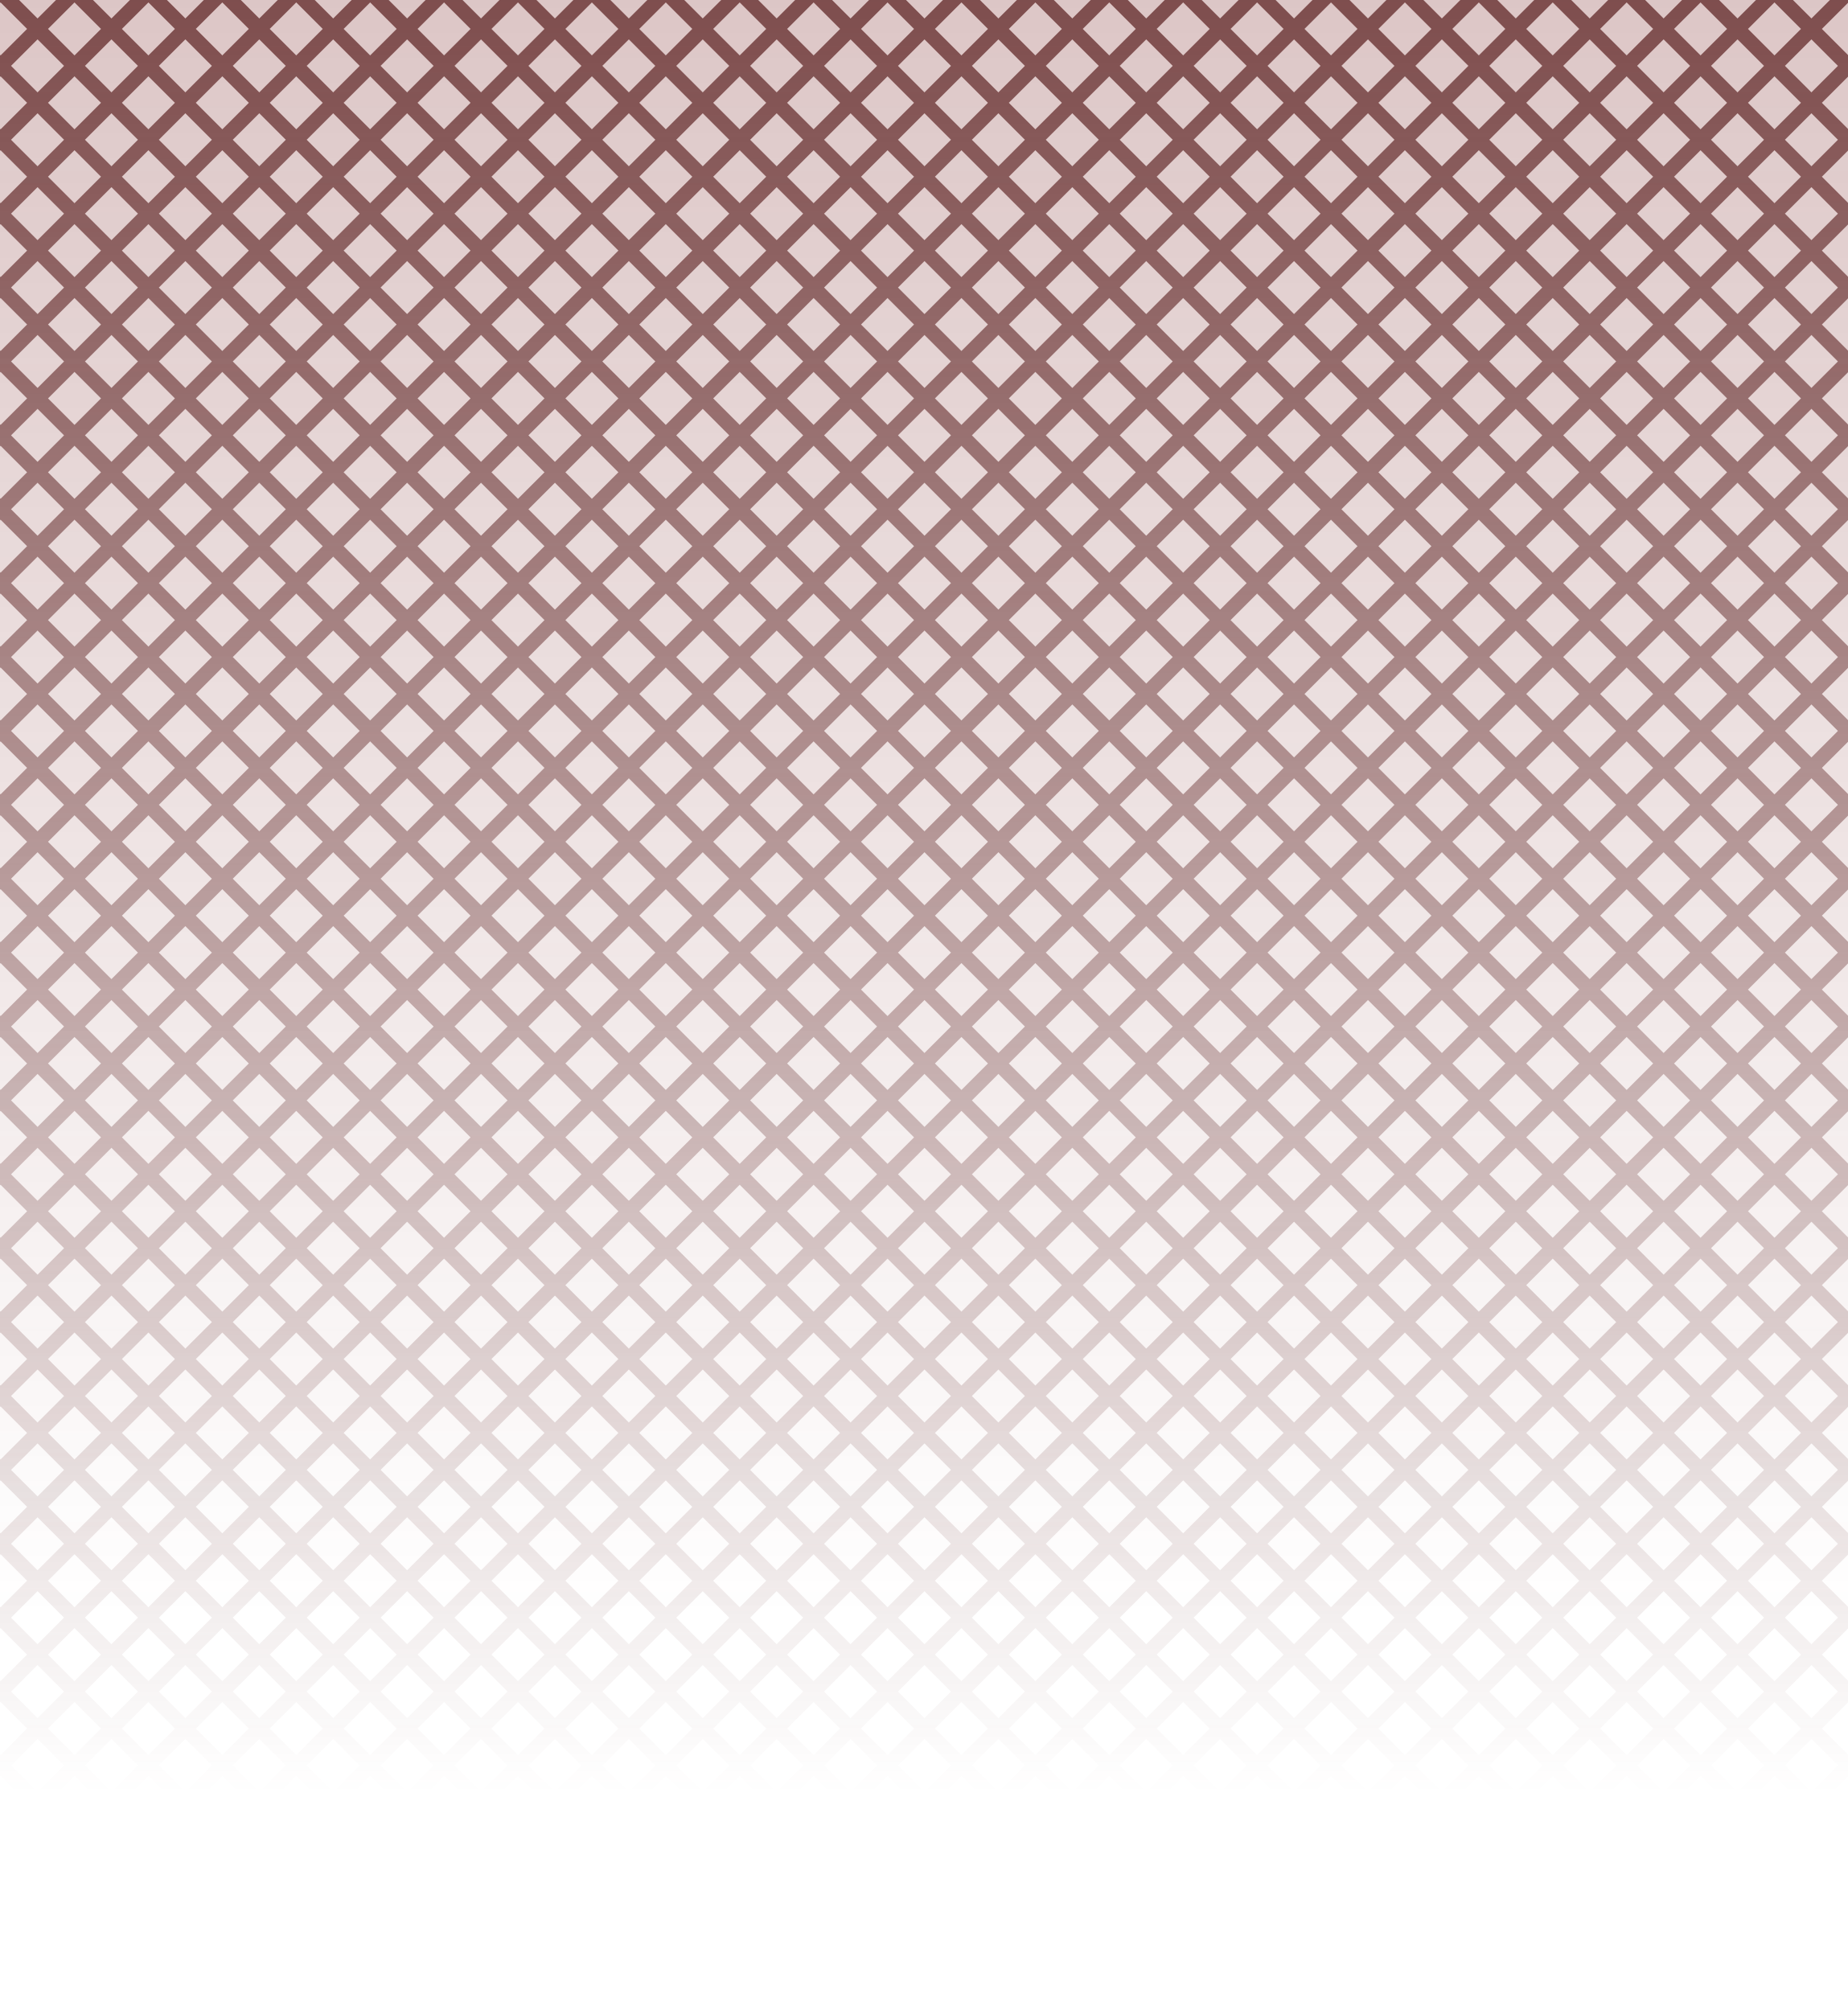
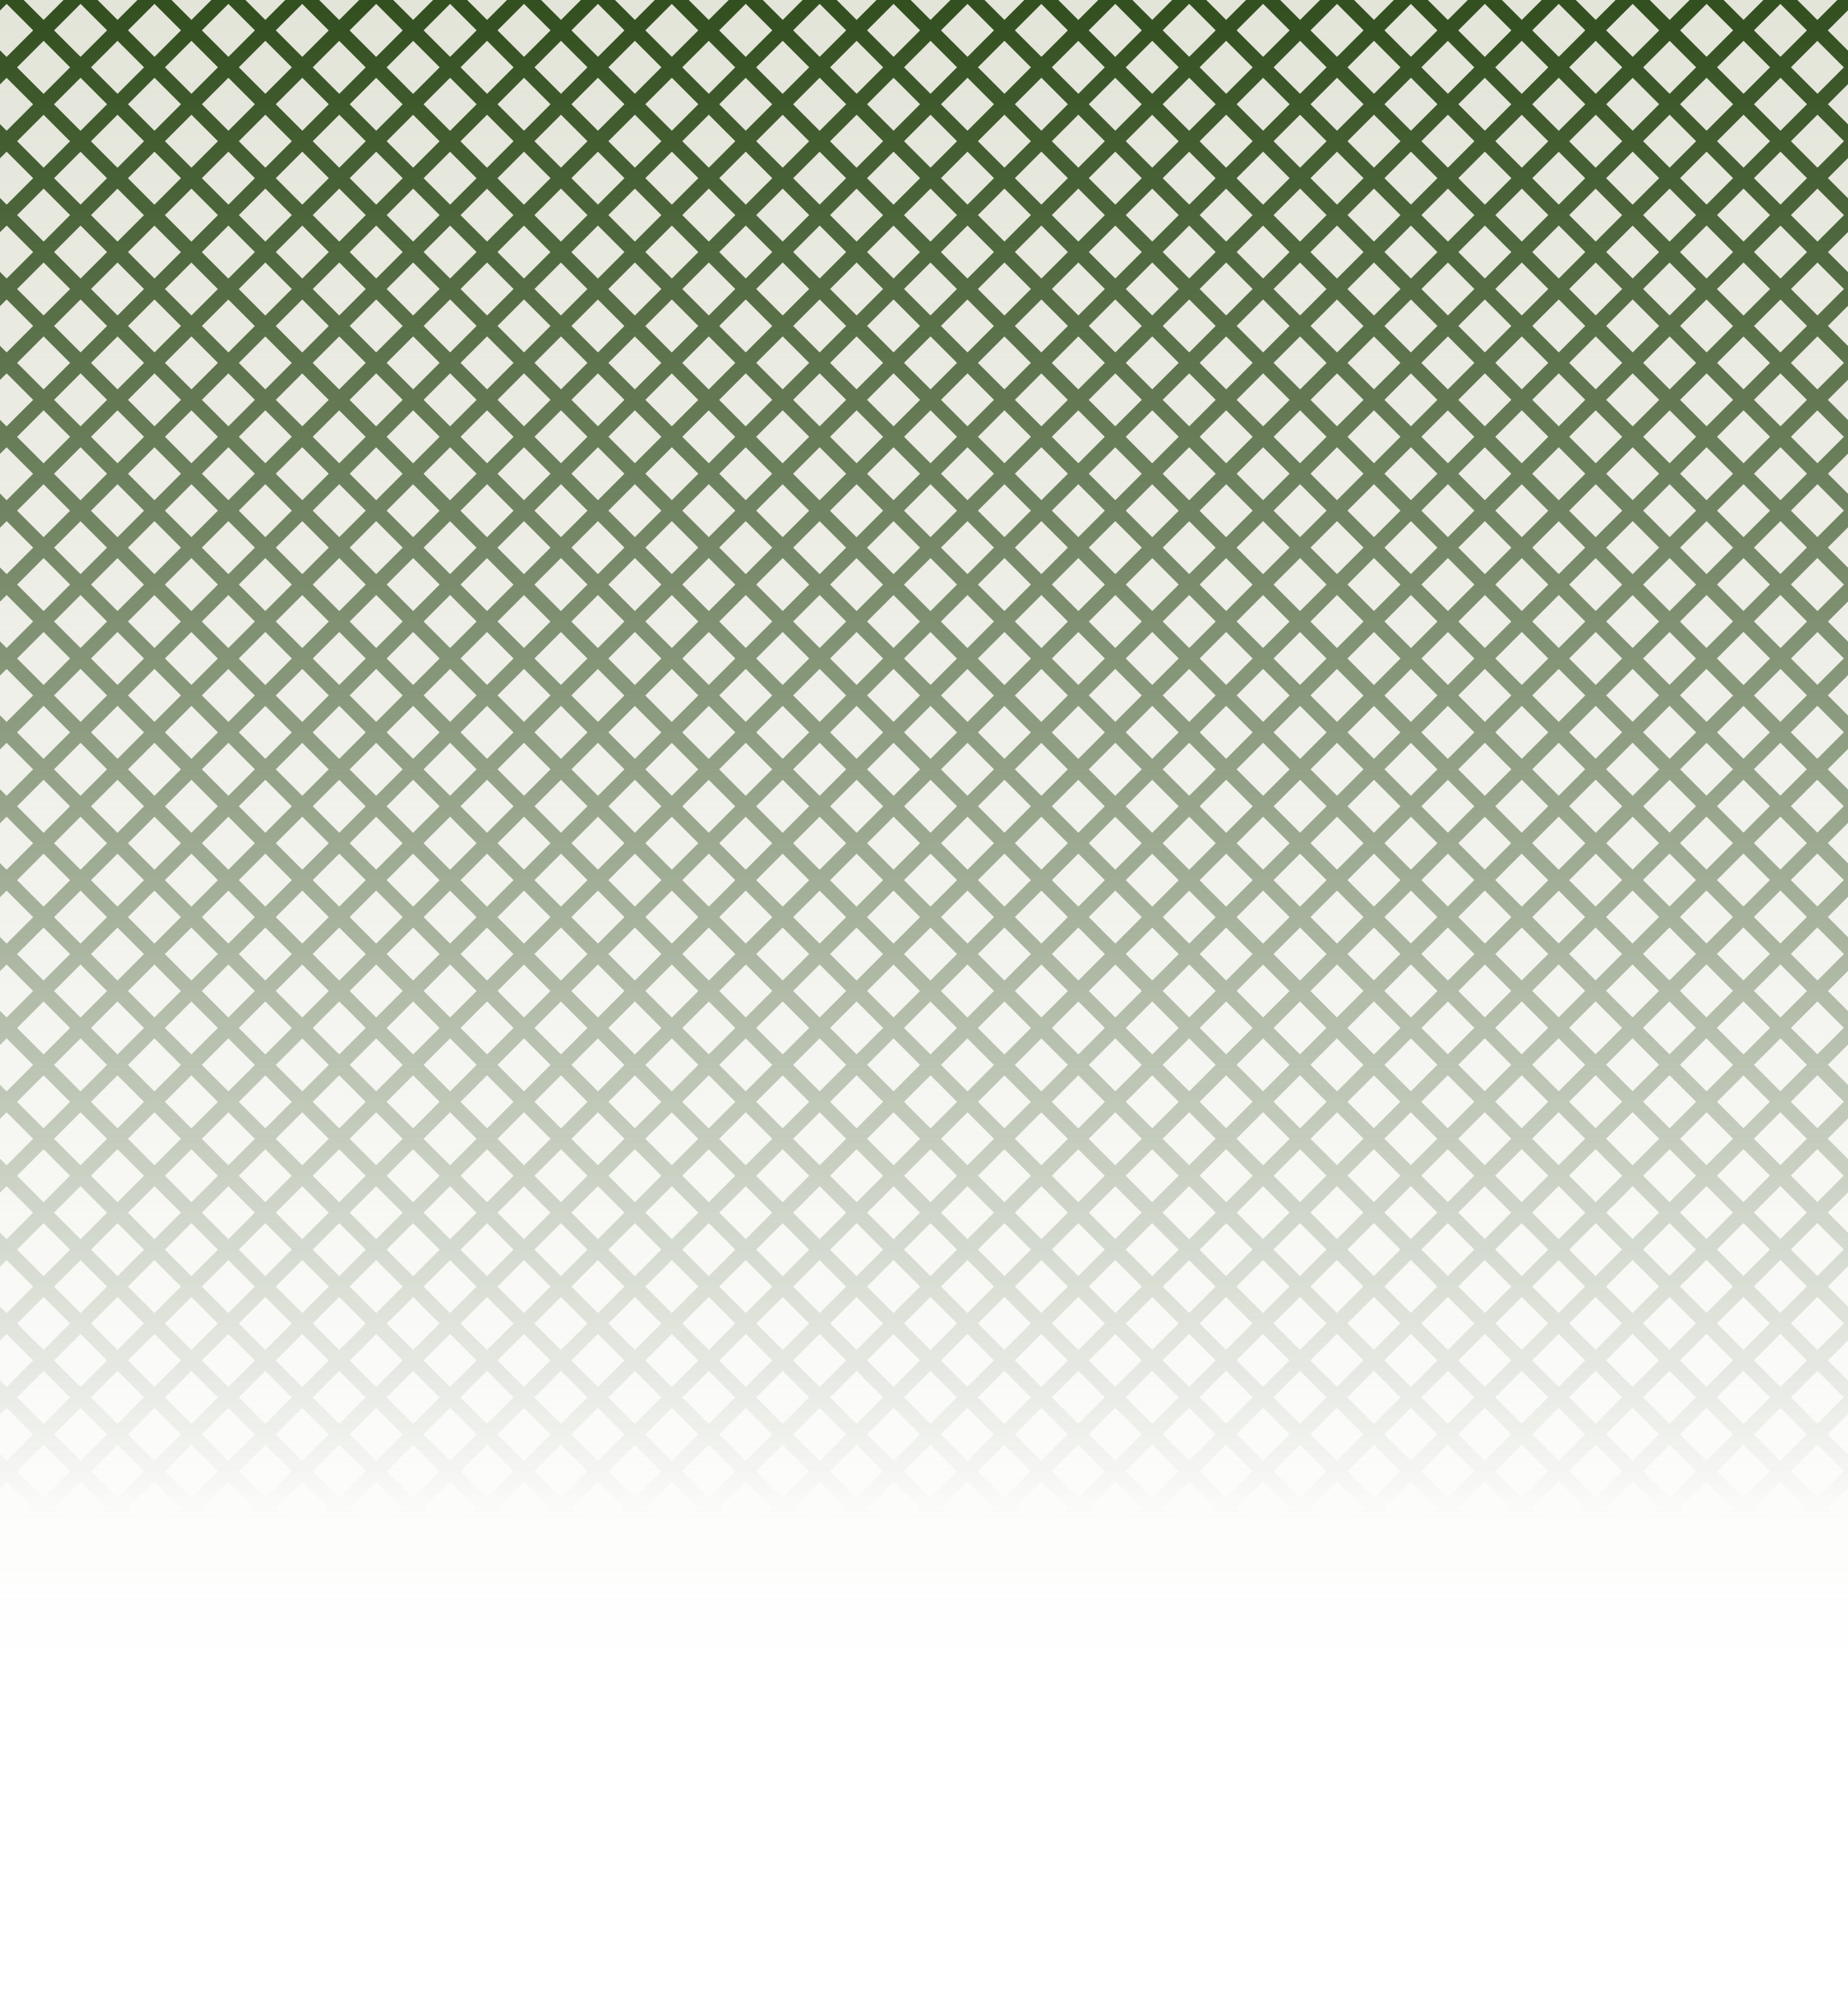
- <svg xmlns="http://www.w3.org/2000/svg" xmlns:xlink="http://www.w3.org/1999/xlink" width="125" height="136" viewBox="0 0 125 136" id="svg8387" version="1.1">
-   <defs id="defs8389">
-     <linearGradient id="linearGradient4148">
-       <stop style="stop-color:#782121;stop-opacity:0.491" offset="0" id="stop4150" />
-       <stop style="stop-color:#782121;stop-opacity:0" offset="1" id="stop4152" />
+ <svg xmlns="http://www.w3.org/2000/svg" width="133.33" height="145.07" version="1.1" viewBox="0 0 125 136" id="svg4521">
+   <defs id="defs4511">
+     <linearGradient id="b" x1="59.645" x2="59.645" y1="911.525" y2="1019.258" gradientUnits="userSpaceOnUse" gradientTransform="translate(0.4042,0.05008035)">
+       <stop stop-color="#2a4817" offset="0" id="stop4501" />
+       <stop stop-color="#2a4817" stop-opacity="0" offset="1" id="stop4503" />
    </linearGradient>
-     <linearGradient id="linearGradient4147">
-       <stop style="stop-color:#683131;stop-opacity:1" offset="0" id="stop4149" />
-       <stop style="stop-color:#683131;stop-opacity:0" offset="1" id="stop4151" />
+     <linearGradient id="a" x1="67.653" x2="67.653" y1="912.331" y2="1029.934" gradientUnits="userSpaceOnUse">
+       <stop stop-color="#e3e4d8" stop-opacity=".5" offset="0" id="stop4506" style="stop-color:#e3e4d8;stop-opacity:1" />
+       <stop stop-color="#e3e4d8" stop-opacity="0" offset="1" id="stop4508" />
    </linearGradient>
-     <linearGradient xlink:href="#linearGradient4147" id="linearGradient4153" x1="59.645" y1="887.315" x2="59.645" y2="1037.673" gradientUnits="userSpaceOnUse" />
-     <linearGradient xlink:href="#linearGradient4148" id="linearGradient4154" x1="66.5" y1="814.362" x2="66.5" y2="1025.862" gradientUnits="userSpaceOnUse" />
  </defs>
-   <g id="layer1" transform="translate(0,-916.3622)">
-     <rect style="opacity:1;fill:url(#linearGradient4154);fill-opacity:1;stroke:none;stroke-width:0.496;stroke-linecap:round;stroke-linejoin:round;stroke-miterlimit:4;stroke-dasharray:none;stroke-opacity:1" id="rect4138" width="135" height="146" x="-5" y="911.362" />
-     <path id="path9022" style="fill:none;fill-opacity:1;stroke:url(#linearGradient4153);stroke-width:1;stroke-miterlimit:4;stroke-dasharray:none;stroke-opacity:1" d="m 128.492,1057.362 1.595,-1.595 m -11.594,1.595 11.594,-11.594 m -16.595,11.595 16.597,-16.597 m -21.596,16.596 21.596,-21.596 m -26.596,21.596 26.595,-26.595 m -36.594,26.595 36.594,-36.594 m -41.594,36.594 41.594,-41.594 m -46.595,41.595 46.596,-46.596 m -51.596,46.596 51.596,-51.596 M 68.493,1057.362 130.087,995.768 M 63.493,1057.362 130.087,990.768 m -71.593,66.593 71.593,-71.593 m -76.593,71.593 76.593,-76.593 M 43.493,1057.363 130.087,970.768 M 38.493,1057.362 130.087,965.768 M 33.493,1057.362 130.087,960.769 M 28.494,1057.362 130.086,955.769 M 18.493,1057.363 130.088,945.768 M 13.493,1057.363 130.088,940.768 M 8.493,1057.362 130.087,935.768 M 3.494,1057.362 130.087,930.769 M -5.001,1055.857 130.086,920.77 M -5.001,1050.857 130.086,915.77 M -4.999,1045.855 129.587,911.269 M -4.999,1040.856 124.588,911.269 M -5,1030.857 114.589,911.268 M -5,1025.857 109.589,911.268 M -5.001,1020.858 104.588,911.269 M -5,1015.857 99.589,911.268 M -5,1005.857 89.589,911.268 M -5,1000.857 84.589,911.268 M -5,995.857 79.589,911.268 M -5,990.858 74.59,911.268 M -4.999,980.857 64.589,911.269 M -4.999,975.857 59.589,911.269 M -5,970.857 54.589,911.268 M -5,965.858 49.59,911.268 M -5.001,955.859 39.591,911.267 M -5.001,950.86 34.589,911.269 M -4.999,945.858 29.589,911.269 M -5,940.858 24.59,911.268 M -5,930.859 14.591,911.268 M -5,925.859 9.591,911.268 m -14.591,9.591 9.59,-9.59 m -9.588,4.589 4.589,-4.589 m 125.896,-3.9e-4 4.601,4.601 m -9.6,-4.6 9.6,9.6 m -19.6,-9.6 19.599,19.599 m -24.599,-19.599 24.601,24.601 m -29.602,-24.602 29.601,29.601 m -34.601,-29.601 34.6,34.6 m -44.6,-34.6 44.599,44.599 m -49.599,-44.599 49.598,49.598 m -54.598,-49.599 54.6,54.6 m -59.602,-54.602 59.601,59.601 m -69.6,-59.6 69.599,69.6 m -74.599,-69.599 74.599,74.599 m -79.598,-74.599 79.598,79.598 M 45.489,911.269 130.086,995.866 M 35.487,911.268 130.087,1005.868 M 30.488,911.268 130.087,1010.867 M 25.488,911.268 130.087,1015.867 M 20.489,911.268 130.087,1020.866 M 10.489,911.269 130.088,1030.868 M 5.49,911.269 130.088,1035.867 M 0.488,911.268 130.087,1040.867 M -4.511,911.268 130.087,1045.866 M -5.001,920.779 130.086,1055.866 M -5.001,925.778 126.584,1057.363 M -4.999,930.779 121.583,1057.362 M -4.999,935.779 116.583,1057.362 M -5,945.779 106.583,1057.362 M -5,950.778 101.584,1057.362 M -5.001,955.778 96.584,1057.363 M -5.001,960.778 91.584,1057.363 M -5,970.779 81.583,1057.362 M -5,975.778 76.584,1057.362 M -5,980.778 71.584,1057.362 M -5,985.777 66.585,1057.363 m -71.584,-61.585 61.583,61.583 m -61.583,-56.583 56.583,56.583 m -56.584,-51.584 51.584,51.584 m -51.584,-46.584 46.585,46.585 m -46.585,-36.586 36.586,36.586 m -36.586,-31.587 31.587,31.587 m -31.586,-26.586 26.584,26.584 m -26.584,-21.584 21.584,21.584 m -21.585,-11.585 11.586,11.586 m -11.586,-6.586 6.586,6.586 m -6.587,-1.587 1.587,1.587 m 126.906,-10e-4 6.594,-6.594 m -31.594,6.595 31.595,-31.595 m -56.595,31.595 56.595,-56.595 m -81.595,56.596 81.595,-81.596 M 23.494,1057.362 130.087,950.769 M -1.506,1057.362 130.087,925.769 M -5,1035.856 119.588,911.268 M -4.999,1010.856 94.588,911.269 M -5.001,985.859 69.589,911.269 M -5,960.858 44.59,911.268 M -5,935.858 19.59,911.268 m 95.897,4.9e-4 14.599,14.599 m -39.599,-14.6 39.6,39.6 m -64.6,-39.6 64.6,64.6 M 40.489,911.269 130.088,1000.868 M 15.489,911.269 130.086,1025.866 M -5,915.779 130.087,1050.866 M -5,940.779 111.583,1057.362 M -5,965.779 86.583,1057.362 M -5.001,990.777 61.585,1057.363 m -66.585,-41.586 41.585,41.585 m -41.585,-16.585 16.585,16.585" />
+   <g transform="translate(0 -916.36)" id="g4519">
+     <rect x="-5" y="911.36" width="135" height="146" fill="url(#a)" id="rect4515" style="fill:url(#a)" />
+     <path d="m 128.894,1057.45 1.595,-1.595 m -11.594,1.595 11.594,-11.594 m -16.595,11.596 16.597,-16.597 m -21.596,16.596 21.596,-21.596 m -26.596,21.596 26.595,-26.595 m -36.594,26.595 36.594,-36.594 m -41.594,36.594 41.594,-41.594 m -46.595,41.595 46.596,-46.596 m -51.596,46.596 51.596,-51.596 m -61.595,51.595 61.594,-61.594 M 63.896,1057.451 130.49,990.857 M 58.897,1057.45 130.49,985.857 M 53.897,1057.45 130.49,980.857 M 43.896,1057.451 130.491,970.856 M 38.897,1057.45 130.491,965.856 M 33.897,1057.45 130.49,960.857 M 28.9,1057.45 130.49,955.86 M 18.9,1057.45 130.5,945.85 M 13.91,1057.45 130.5,940.86 M 8.91,1057.45 130.5,935.86 M 3.91,1057.45 130.5,930.86 M -4.59,1055.95 130.5,920.86 M -4.59,1050.95 130.5,915.86 M -4.59,1045.95 130,911.36 M -4.59,1040.95 125,911.36 M -4.59,1030.95 115,911.36 M -4.59,1025.95 110,911.36 M -4.59,1020.95 105,911.36 M -4.59,1015.95 100,911.36 M -4.59,1005.949 89.998,911.361 M -4.59,1000.95 84.999,911.361 m -89.589,84.589 84.59,-84.59 m -84.59,79.59 79.59,-79.59 m -79.589,69.589 69.588,-69.588 m -69.588,64.588 64.588,-64.588 m -64.589,59.589 59.589,-59.589 m -59.589,54.59 54.59,-54.59 m -54.59,44.591 44.591,-44.591 m -44.592,39.592 39.591,-39.591 m -39.589,34.589 34.589,-34.589 m -34.589,29.589 29.589,-29.589 m -29.59,19.59 19.591,-19.591 m -19.591,14.591 14.591,-14.591 m -14.591,9.591 9.59,-9.59 m -9.588,4.589 4.589,-4.589 m 125.9,-3.9e-4 4.601,4.601 m -9.6,-4.6 9.6,9.6 m -19.6,-9.6 19.599,19.599 m -24.599,-19.599 24.601,24.601 m -29.602,-24.602 29.601,29.601 m -34.601,-29.601 34.6,34.6 m -44.6,-34.6 44.599,44.599 m -49.599,-44.599 49.598,49.598 m -54.598,-49.598 54.6,54.6 m -59.602,-54.602 59.601,59.601 m -69.6,-59.6 69.599,69.6 m -74.599,-69.599 74.599,74.599 m -79.598,-74.599 79.598,79.598 m -84.598,-79.598 84.597,84.597 m -94.599,-84.599 94.6,94.6 m -99.6,-94.6 99.599,99.599 m -104.6,-99.599 104.6,104.6 m -109.6,-104.6 109.6,109.6 m -119.6,-109.6 119.6,119.6 m -124.6,-119.6 124.6,124.6 m -129.6,-124.6 129.6,129.6 m -134.6,-129.6 134.6,134.6 m -135.09,-125.09 135.09,135.09 m -135.09,-130.09 131.58,131.58 m -131.58,-126.58 126.58,126.58 m -126.58,-121.58 121.58,121.58 m -121.58,-111.58 111.58,111.58 m -111.58,-106.58 106.58,106.58 m -106.58,-101.58 101.58,101.59 m -101.58,-96.585 96.585,96.585 m -96.584,-86.584 86.583,86.583 m -86.583,-81.584 81.584,81.584 m -81.584,-76.584 76.584,76.584 m -76.585,-71.585 71.585,71.585 m -71.584,-61.585 61.583,61.583 m -61.583,-56.583 56.583,56.583 m -56.584,-51.584 51.584,51.584 m -51.584,-46.584 46.585,46.585 m -46.585,-36.586 36.586,36.586 m -36.586,-31.586 31.587,31.587 m -31.586,-26.586 26.584,26.584 m -26.584,-21.584 21.584,21.584 m -21.585,-11.585 11.586,11.586 m -11.586,-6.586 6.586,6.586 m -6.587,-1.587 1.587,1.587 m 126.91,-10e-4 6.594,-6.594 m -31.594,6.595 31.595,-31.595 m -56.595,31.595 56.595,-56.595 m -81.595,56.596 81.595,-81.596 m -106.59,81.594 106.59,-106.59 m -131.59,106.59 131.59,-131.59 m -135.09,110.09 124.59,-124.59 m -124.59,99.588 99.587,-99.588 m -99.589,74.59 74.59,-74.59 m -74.589,49.589 49.59,-49.591 m -49.59,24.591 24.59,-24.59 m 95.897,4.9e-4 14.599,14.599 m -39.599,-14.6 39.6,39.6 m -64.6,-39.6 64.6,64.6 m -89.599,-64.599 89.599,89.599 m -114.6,-89.6 114.6,114.6 m -135.09,-110.09 135.09,135.09 m -135.09,-110.09 116.58,116.58 m -116.58,-91.583 91.583,91.583 m -91.584,-66.585 66.586,66.586 m -66.585,-41.586 41.585,41.585 m -41.585,-16.585 16.585,16.585" id="path4517" style="fill:none;stroke:url(#b)" />
  </g>
</svg>
